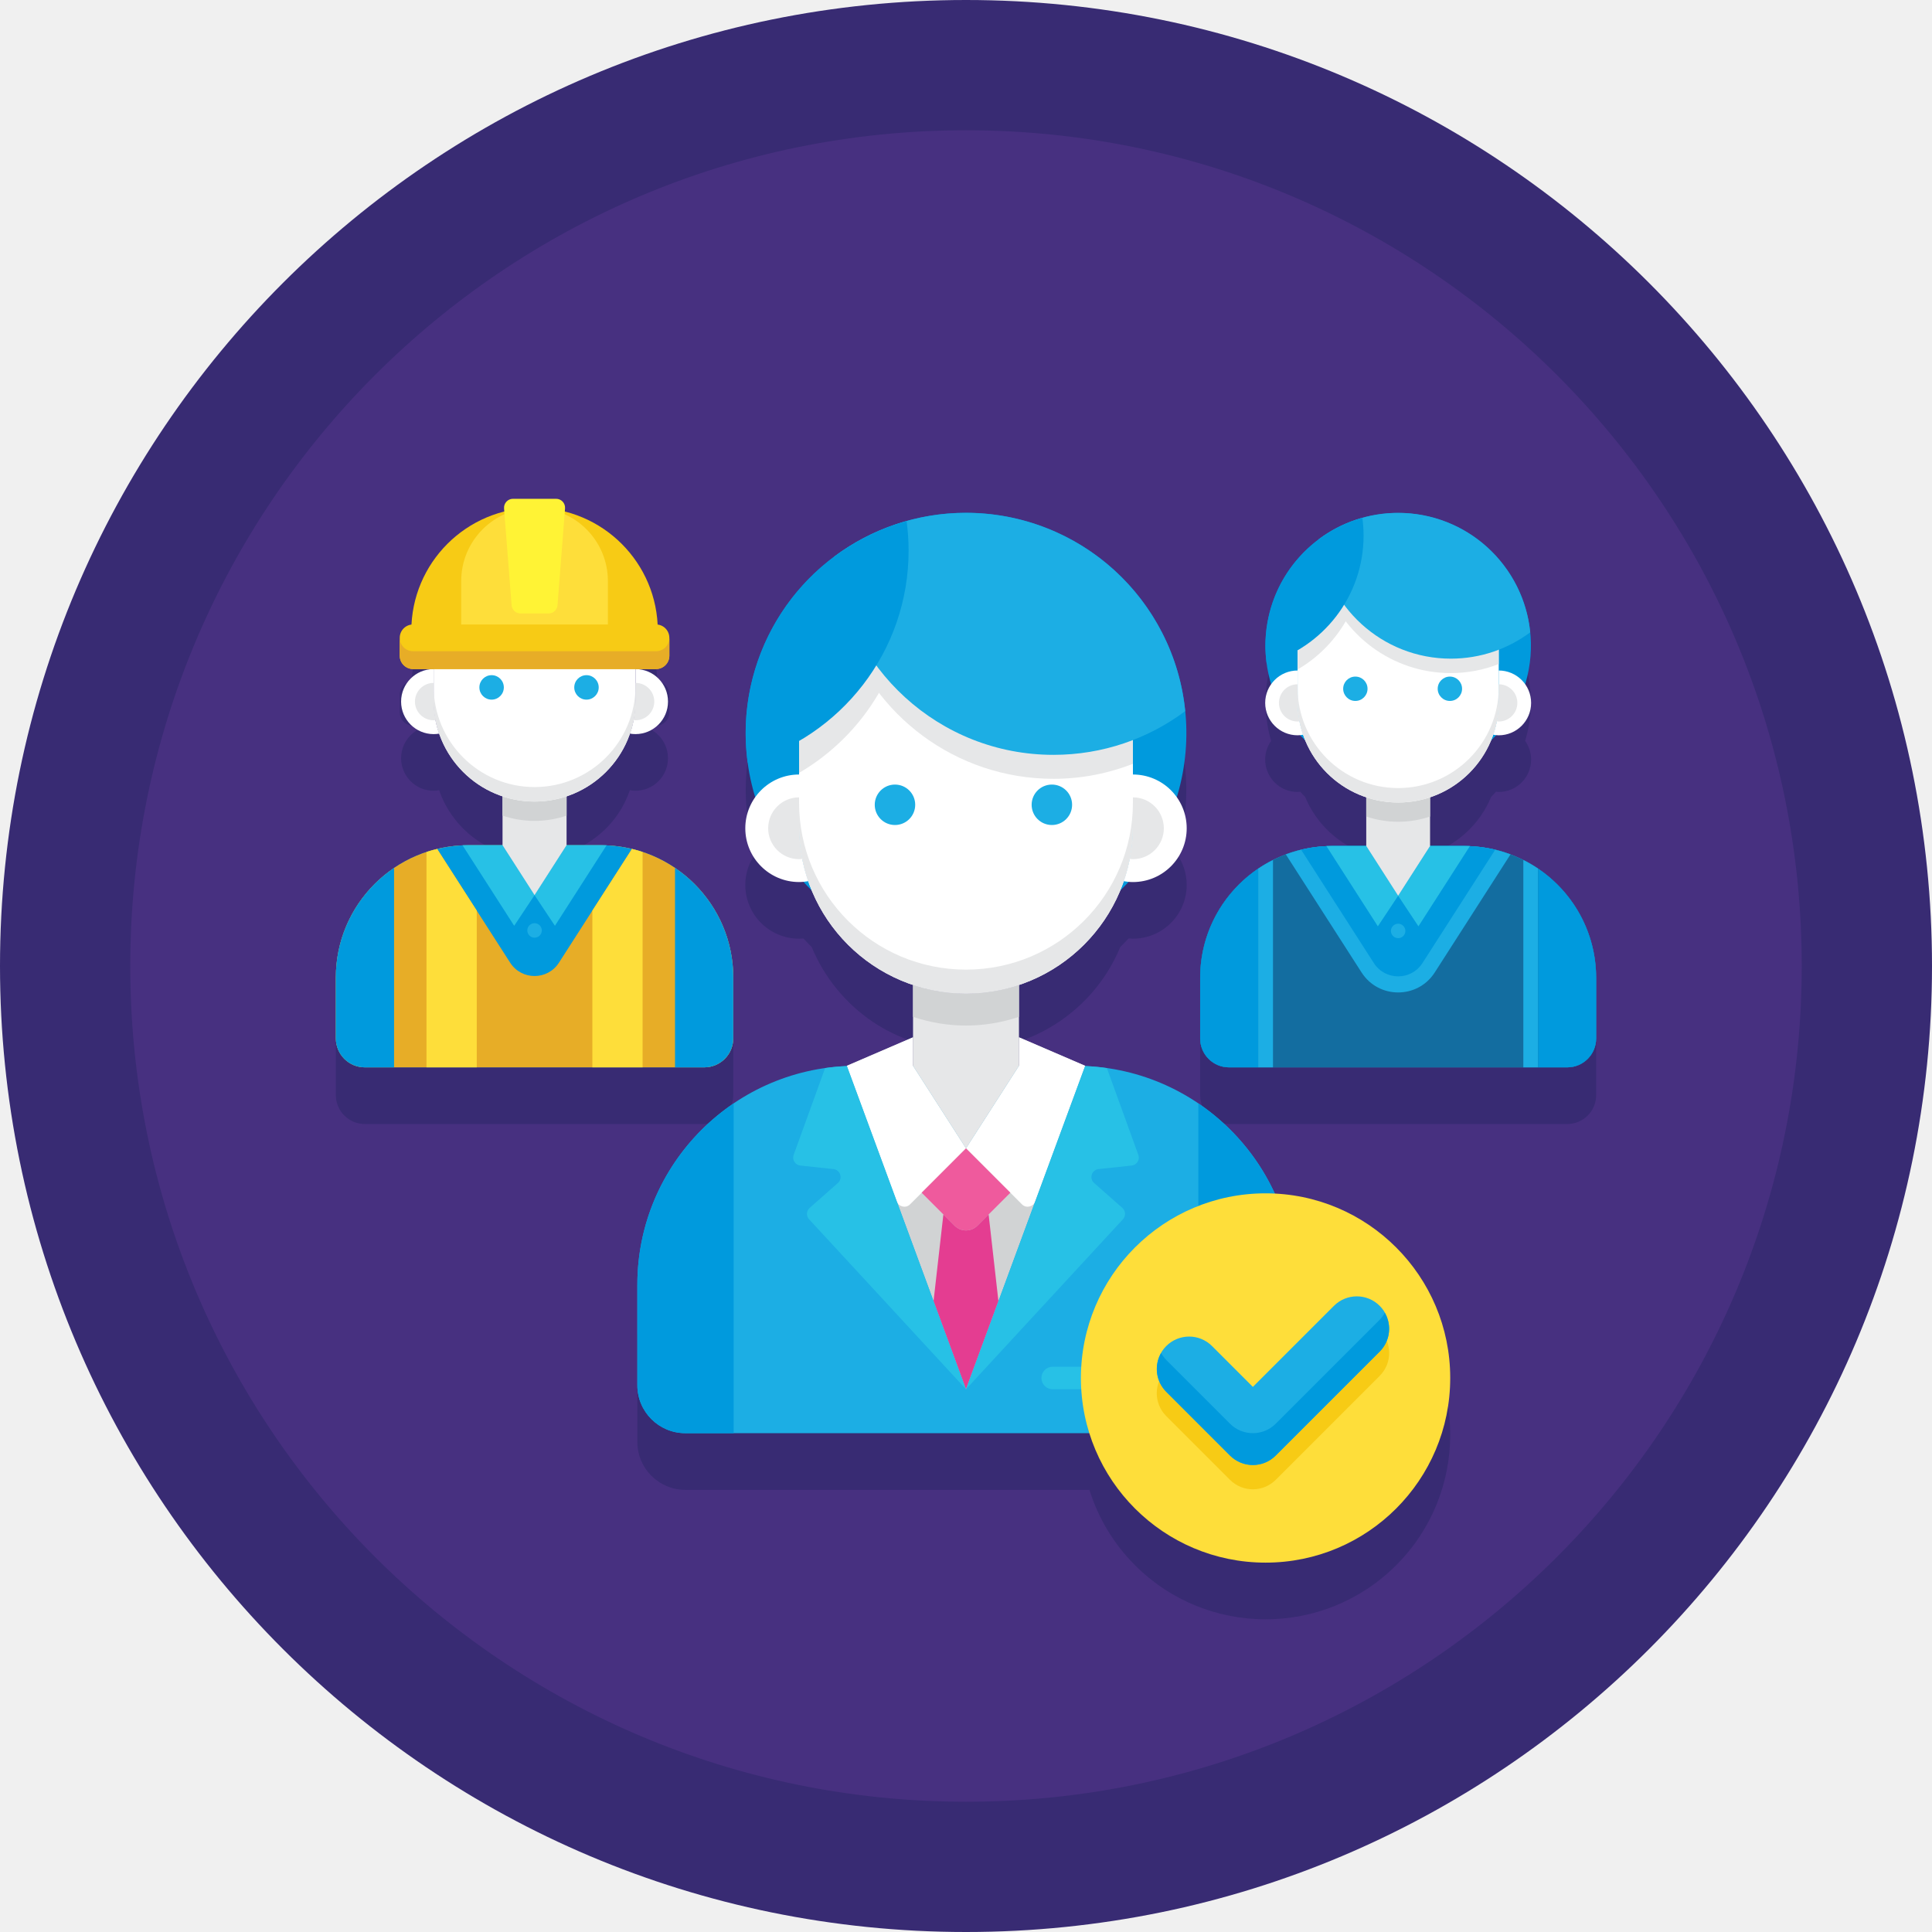
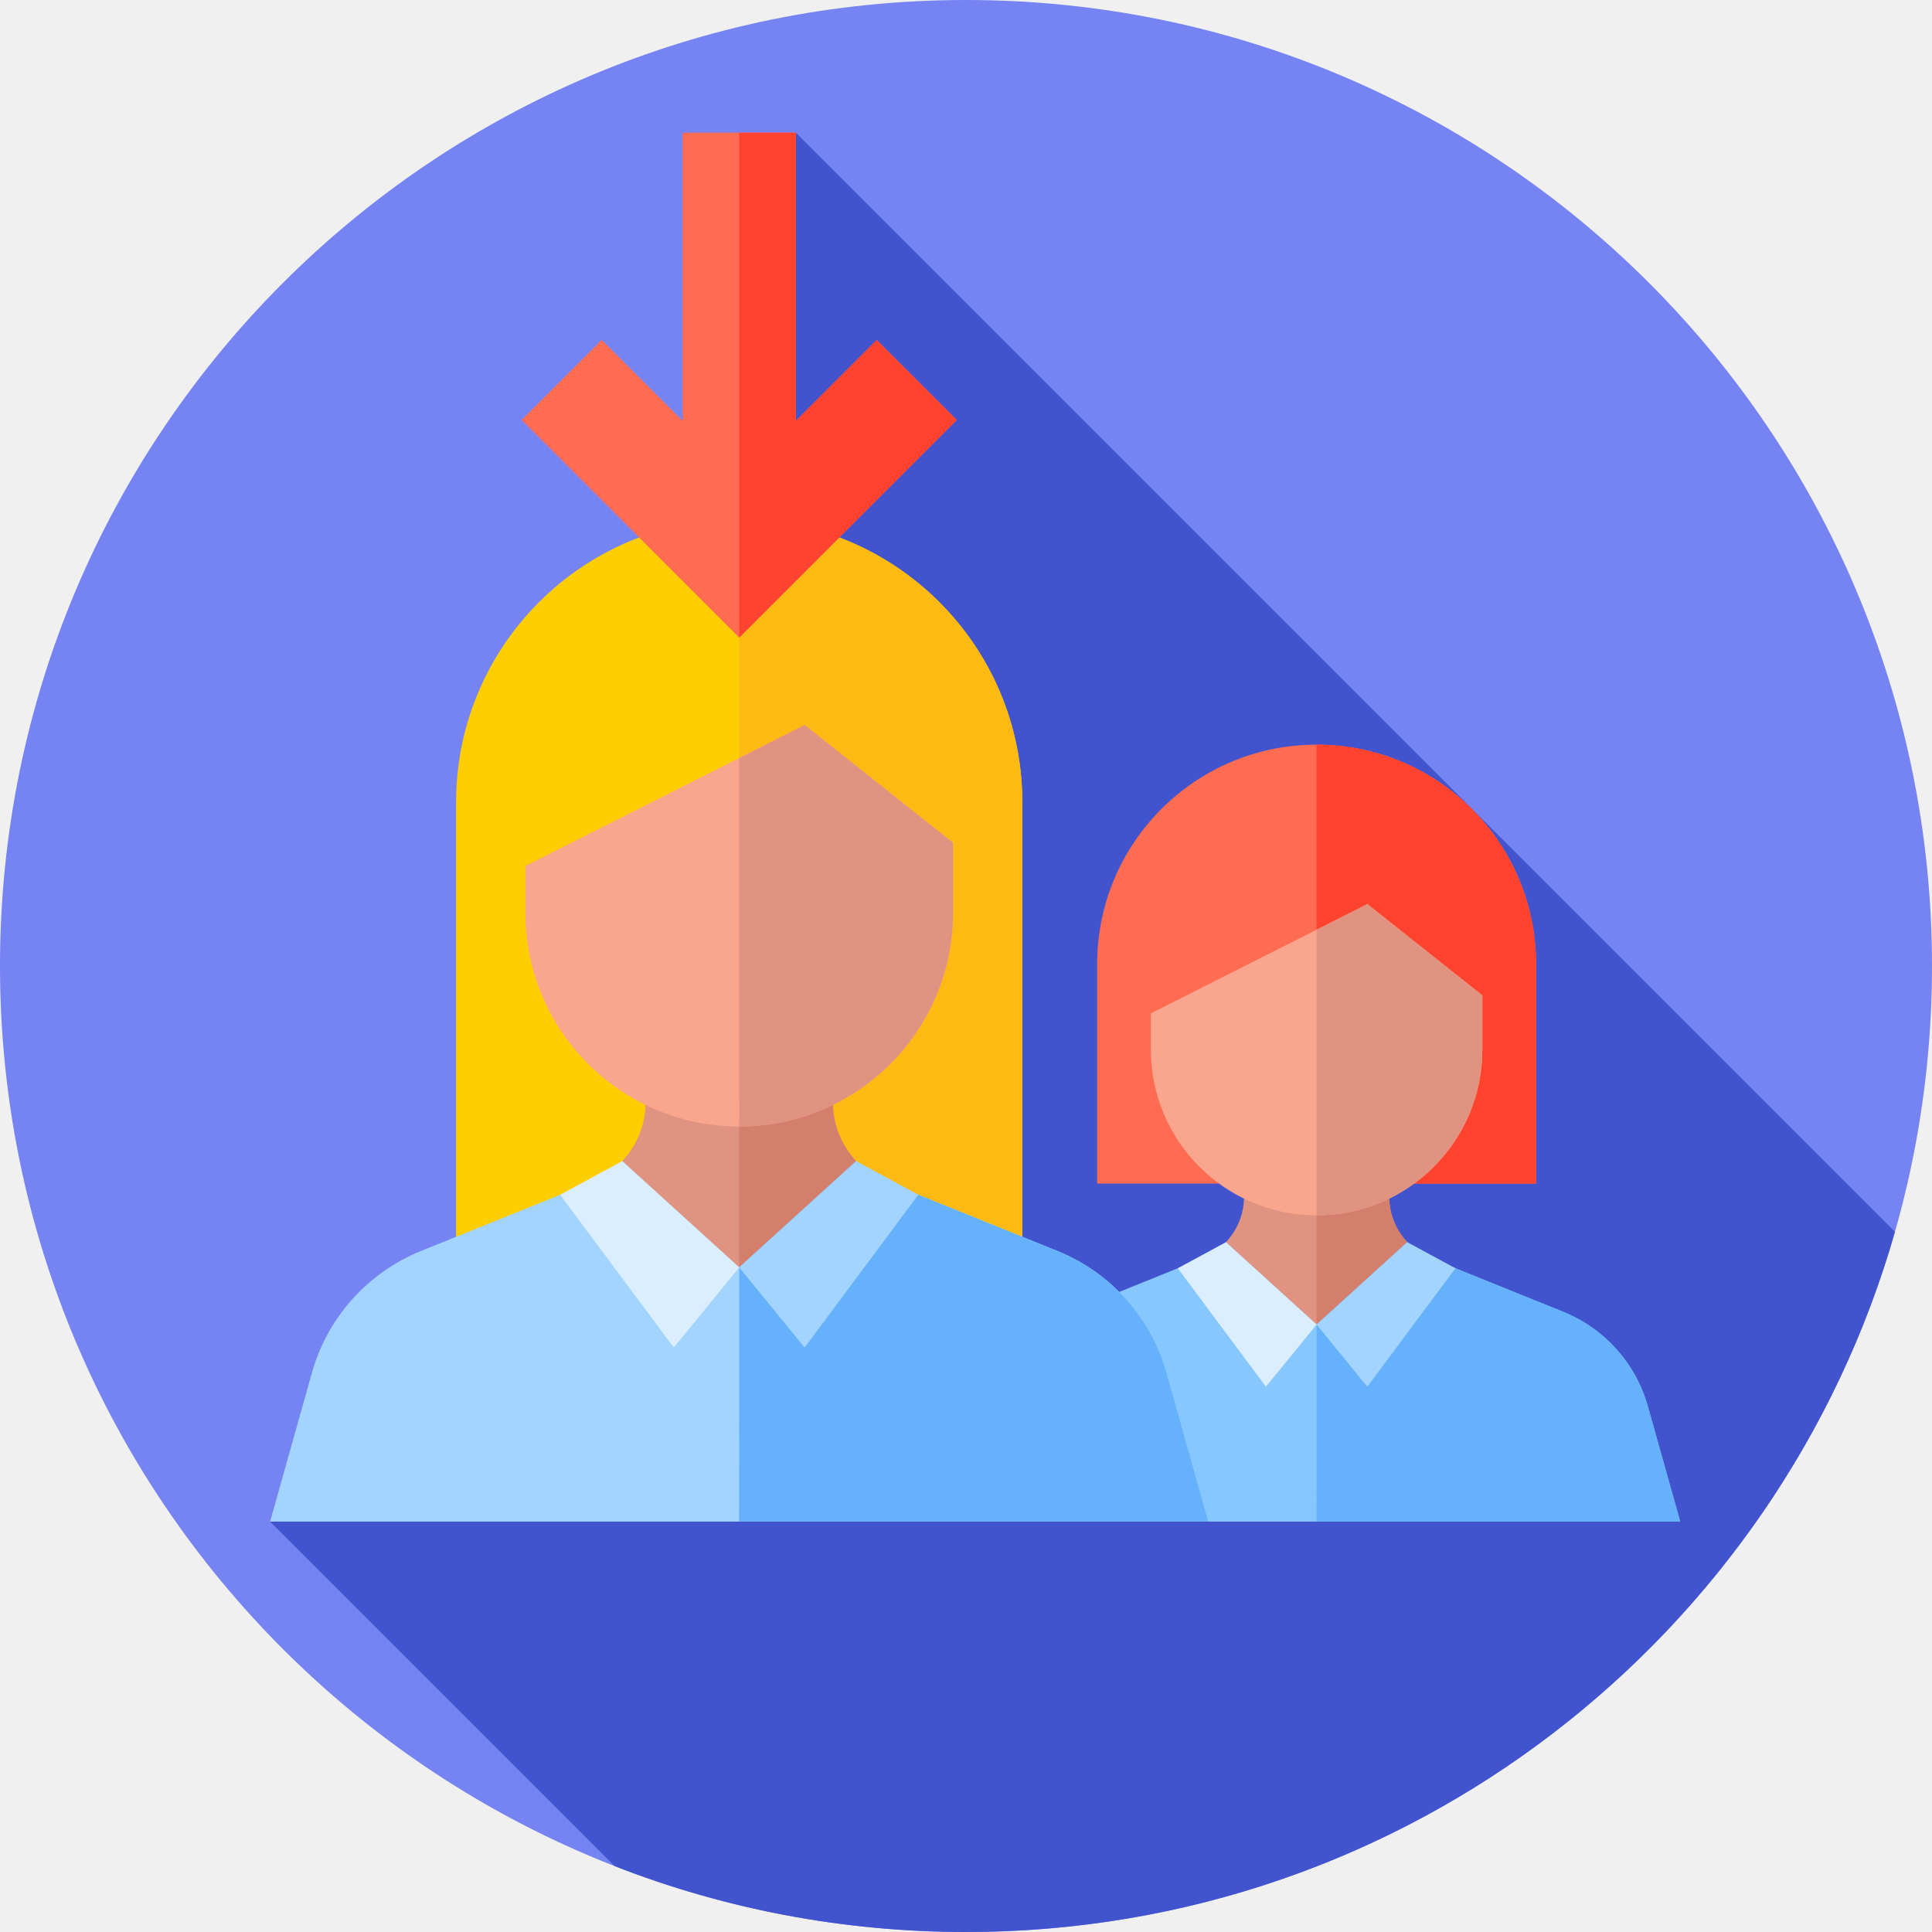
- <svg xmlns="http://www.w3.org/2000/svg" width="120" height="120" viewBox="0 0 120 120" fill="none">
-   <g clip-path="url(#clip0_120_2430)">
-     <path d="M120 60C120 93.138 93.138 120 60 120C26.863 120 0 93.138 0 60C0 26.863 26.863 0 60 0C93.138 0 120 26.863 120 60Z" fill="#382B73" />
-     <path d="M111.909 60C111.909 88.669 88.669 111.909 60 111.909C31.331 111.909 8.091 88.669 8.091 60C8.091 31.331 31.331 8.091 60 8.091C88.669 8.091 111.909 31.331 111.909 60Z" fill="#473080" />
-     <path d="M39.913 69.813H43.744C44.738 69.813 45.545 69.006 45.545 68.012V64.237C45.545 64.236 45.545 64.235 45.545 64.234C45.545 63.982 45.529 63.734 45.507 63.488C45.502 63.434 45.497 63.381 45.492 63.327C45.466 63.089 45.43 62.852 45.384 62.62C45.376 62.578 45.365 62.539 45.357 62.499C45.312 62.287 45.258 62.079 45.196 61.874C45.185 61.836 45.174 61.796 45.162 61.758C45.093 61.535 45.011 61.317 44.923 61.103C44.903 61.054 44.882 61.006 44.861 60.958C44.767 60.742 44.667 60.528 44.554 60.323C44.551 60.317 44.548 60.312 44.545 60.306C44.434 60.104 44.313 59.909 44.187 59.718C44.158 59.674 44.13 59.63 44.1 59.587C43.972 59.4 43.835 59.217 43.692 59.041C43.665 59.008 43.637 58.977 43.609 58.944C43.476 58.786 43.338 58.634 43.194 58.487C43.165 58.458 43.139 58.428 43.109 58.399C42.949 58.24 42.78 58.088 42.606 57.943C42.565 57.908 42.523 57.874 42.481 57.84C42.302 57.696 42.119 57.555 41.927 57.426C41.312 57.009 40.633 56.678 39.913 56.439V56.435C39.898 56.43 39.88 56.426 39.863 56.421C39.742 56.382 39.616 56.349 39.49 56.315C39.41 56.293 39.332 56.266 39.251 56.246C39.201 56.233 39.15 56.224 39.099 56.214C39.027 56.198 38.956 56.182 38.885 56.169C38.668 56.126 38.449 56.092 38.226 56.067C38.174 56.062 38.121 56.059 38.069 56.054C37.937 56.042 37.805 56.033 37.672 56.026L37.678 56.016H35.191V52.976C35.475 52.881 35.748 52.766 36.012 52.632C36.181 52.548 36.345 52.456 36.504 52.355C37.256 51.888 37.905 51.272 38.4 50.539C38.702 50.091 38.943 49.599 39.122 49.078C39.236 49.098 39.351 49.114 39.471 49.114C40.586 49.114 41.49 48.21 41.49 47.094C41.49 45.978 40.587 45.075 39.472 45.075H40.744C41.203 45.075 41.575 44.703 41.575 44.244V43.136C41.575 42.708 41.252 42.36 40.838 42.313C40.663 38.912 38.274 36.103 35.081 35.297L35.096 35.098C35.121 34.775 34.867 34.501 34.543 34.501H31.86C31.538 34.501 31.283 34.775 31.308 35.098L31.324 35.297C28.13 36.103 25.741 38.912 25.566 42.313C25.152 42.36 24.828 42.708 24.828 43.136V44.244C24.828 44.703 25.201 45.075 25.66 45.075H26.933C25.817 45.075 24.913 45.979 24.913 47.095C24.913 48.211 25.817 49.115 26.933 49.115C27.051 49.115 27.167 49.099 27.28 49.079C27.326 49.213 27.371 49.346 27.425 49.475C28.122 51.122 29.504 52.405 31.213 52.977V56.017H28.726L28.733 56.027C28.599 56.033 28.466 56.043 28.336 56.055C28.283 56.06 28.23 56.063 28.178 56.068C27.955 56.094 27.736 56.127 27.519 56.169C27.447 56.183 27.376 56.199 27.304 56.215C27.253 56.225 27.202 56.234 27.152 56.247C27.071 56.267 26.993 56.293 26.913 56.316C26.788 56.35 26.662 56.383 26.539 56.422C26.523 56.427 26.506 56.431 26.49 56.437V56.44C25.769 56.68 25.092 57.01 24.476 57.427C24.285 57.556 24.101 57.697 23.921 57.842C23.88 57.875 23.838 57.909 23.798 57.943C23.624 58.089 23.455 58.24 23.293 58.401C23.266 58.429 23.238 58.458 23.211 58.487C23.066 58.634 22.926 58.788 22.793 58.946C22.766 58.977 22.738 59.009 22.712 59.04C22.568 59.217 22.432 59.4 22.303 59.588C22.273 59.63 22.246 59.674 22.218 59.717C22.09 59.909 21.968 60.105 21.857 60.308C21.854 60.313 21.851 60.317 21.849 60.323C21.738 60.529 21.637 60.743 21.542 60.96C21.522 61.007 21.5 61.054 21.48 61.103C21.392 61.317 21.311 61.536 21.241 61.76C21.229 61.797 21.219 61.834 21.208 61.872C21.146 62.078 21.092 62.288 21.047 62.501C21.038 62.54 21.028 62.58 21.019 62.619C20.973 62.852 20.938 63.09 20.911 63.329C20.905 63.381 20.901 63.434 20.895 63.487C20.873 63.735 20.858 63.985 20.858 64.239V68.013C20.858 69.007 21.664 69.814 22.658 69.814H39.913V69.813Z" fill="#382B73" />
-     <path d="M99.14 66.486V64.258C99.14 64.257 99.14 64.256 99.14 64.254C99.14 64.003 99.124 63.755 99.103 63.51C99.097 63.457 99.093 63.404 99.087 63.351C99.062 63.112 99.026 62.877 98.98 62.645C98.971 62.605 98.962 62.566 98.954 62.526C98.908 62.315 98.855 62.106 98.793 61.902C98.781 61.864 98.772 61.825 98.759 61.787C98.69 61.566 98.609 61.348 98.521 61.135C98.501 61.087 98.48 61.039 98.459 60.99C98.365 60.775 98.266 60.563 98.154 60.357C98.151 60.352 98.148 60.347 98.145 60.341C98.035 60.14 97.914 59.945 97.789 59.755C97.76 59.711 97.731 59.667 97.701 59.624C97.573 59.438 97.437 59.256 97.295 59.081C97.269 59.048 97.24 59.017 97.213 58.985C97.08 58.827 96.942 58.675 96.798 58.528C96.77 58.499 96.743 58.47 96.715 58.443C96.555 58.283 96.387 58.132 96.213 57.986C96.172 57.952 96.131 57.919 96.089 57.885C95.91 57.741 95.728 57.602 95.537 57.472C95.536 57.471 95.535 57.471 95.534 57.47C95.523 57.462 95.511 57.456 95.5 57.448C95.323 57.331 95.142 57.222 94.957 57.119C94.885 57.078 94.812 57.039 94.738 57.001C94.698 56.979 94.659 56.956 94.618 56.935V56.942C94.358 56.811 94.091 56.696 93.816 56.593C93.818 56.591 93.819 56.589 93.821 56.586C93.749 56.559 93.673 56.539 93.602 56.515C93.486 56.476 93.372 56.437 93.254 56.402C93.127 56.364 92.996 56.333 92.867 56.301C92.868 56.299 92.869 56.297 92.87 56.296C92.82 56.284 92.769 56.276 92.718 56.265C92.65 56.249 92.581 56.233 92.512 56.221C92.472 56.213 92.434 56.204 92.394 56.196C92.214 56.165 92.032 56.14 91.848 56.12C91.812 56.115 91.778 56.111 91.743 56.108C91.698 56.103 91.653 56.101 91.606 56.098C91.503 56.089 91.399 56.082 91.295 56.078L91.302 56.067H88.824V53.039C90.543 52.462 91.929 51.163 92.616 49.498C92.722 49.394 92.822 49.282 92.921 49.173C92.978 49.178 93.031 49.19 93.088 49.19C94.2 49.19 95.1 48.289 95.1 47.178C95.1 46.745 94.961 46.347 94.728 46.018C94.959 45.258 95.086 44.454 95.086 43.62C95.086 43.341 95.071 43.066 95.043 42.795C95.043 42.795 95.044 42.795 95.044 42.794C95.044 42.793 95.043 42.791 95.043 42.789C95.035 42.704 95.018 42.621 95.006 42.537C94.983 42.355 94.959 42.173 94.924 41.995C94.901 41.885 94.871 41.779 94.844 41.671C94.808 41.522 94.775 41.372 94.73 41.228C94.696 41.114 94.654 41.006 94.615 40.895C94.567 40.758 94.521 40.622 94.466 40.489C94.421 40.379 94.369 40.272 94.319 40.164C94.26 40.036 94.202 39.91 94.137 39.786C94.081 39.68 94.02 39.577 93.959 39.474C93.89 39.354 93.82 39.235 93.745 39.12C93.679 39.019 93.61 38.922 93.54 38.825C93.459 38.713 93.379 38.603 93.294 38.496C93.219 38.402 93.141 38.312 93.063 38.221C92.974 38.117 92.882 38.016 92.787 37.917C92.705 37.831 92.62 37.747 92.534 37.665C92.435 37.571 92.333 37.477 92.229 37.387C92.139 37.31 92.049 37.234 91.956 37.16C91.847 37.074 91.735 36.992 91.621 36.91C91.526 36.842 91.43 36.775 91.333 36.711C91.214 36.633 91.092 36.562 90.969 36.49C90.869 36.432 90.77 36.373 90.666 36.319C90.539 36.253 90.407 36.192 90.276 36.131C90.171 36.084 90.069 36.034 89.963 35.99C89.824 35.935 89.683 35.886 89.54 35.836C89.435 35.8 89.331 35.761 89.225 35.728C89.073 35.682 88.917 35.646 88.761 35.609C88.66 35.585 88.56 35.557 88.456 35.536C88.28 35.501 88.101 35.478 87.922 35.455C87.834 35.443 87.748 35.425 87.661 35.417C87.391 35.391 87.118 35.376 86.841 35.376C86.58 35.376 86.321 35.392 86.066 35.415C85.987 35.422 85.908 35.435 85.829 35.444C85.653 35.465 85.478 35.492 85.305 35.524C85.216 35.541 85.129 35.56 85.042 35.579C84.899 35.611 84.759 35.646 84.619 35.685C84.619 35.684 84.619 35.682 84.618 35.681C84.587 35.69 84.558 35.702 84.527 35.711C84.454 35.732 84.381 35.753 84.309 35.776C84.22 35.805 84.132 35.835 84.045 35.868C83.984 35.889 83.925 35.913 83.865 35.937C83.824 35.952 83.784 35.966 83.744 35.983C83.701 36 83.656 36.014 83.613 36.033C83.552 36.059 83.493 36.09 83.433 36.116C83.373 36.144 83.314 36.173 83.255 36.202C83.154 36.251 83.052 36.298 82.954 36.351C82.91 36.374 82.867 36.4 82.824 36.423C82.772 36.453 82.721 36.484 82.67 36.515C82.553 36.583 82.438 36.653 82.324 36.728C82.251 36.776 82.18 36.825 82.11 36.876C82.044 36.921 81.976 36.963 81.912 37.01C81.913 37.013 81.913 37.016 81.914 37.02C81.828 37.084 81.74 37.147 81.656 37.214C81.573 37.282 81.494 37.355 81.413 37.425C81.31 37.516 81.208 37.607 81.109 37.702C81.029 37.779 80.954 37.858 80.878 37.938C80.784 38.037 80.692 38.137 80.602 38.241C80.532 38.322 80.463 38.404 80.396 38.487C80.305 38.602 80.218 38.72 80.133 38.839C80.077 38.917 80.019 38.995 79.965 39.076C79.855 39.242 79.753 39.413 79.655 39.587C79.633 39.625 79.608 39.662 79.587 39.701C79.472 39.914 79.368 40.133 79.271 40.356C79.239 40.433 79.211 40.51 79.18 40.588C79.119 40.743 79.06 40.899 79.008 41.059C78.979 41.148 78.952 41.239 78.926 41.33C78.882 41.485 78.841 41.641 78.805 41.799C78.784 41.891 78.764 41.983 78.746 42.077C78.714 42.246 78.689 42.419 78.668 42.593C78.657 42.675 78.644 42.757 78.636 42.839C78.612 43.096 78.597 43.355 78.597 43.62C78.597 43.862 78.612 44.101 78.633 44.339C78.64 44.423 78.649 44.508 78.659 44.591C78.665 44.635 78.667 44.68 78.673 44.726C78.675 44.726 78.677 44.725 78.68 44.724C78.738 45.167 78.827 45.601 78.954 46.019C78.722 46.347 78.582 46.745 78.582 47.179C78.582 48.29 79.483 49.191 80.594 49.191C80.651 49.191 80.705 49.178 80.761 49.174C80.861 49.283 80.96 49.394 81.065 49.498C81.752 51.163 83.139 52.464 84.858 53.039V56.068H82.381L82.388 56.079C82.283 56.083 82.179 56.09 82.076 56.098C82.031 56.102 81.985 56.104 81.94 56.108C81.905 56.112 81.87 56.117 81.835 56.12C81.65 56.14 81.468 56.165 81.287 56.197C81.249 56.205 81.211 56.214 81.171 56.221C81.103 56.234 81.034 56.25 80.965 56.265C80.915 56.276 80.864 56.284 80.814 56.296L80.817 56.302C80.688 56.333 80.557 56.365 80.43 56.402C80.312 56.437 80.197 56.476 80.081 56.516C80.009 56.541 79.935 56.56 79.863 56.587L79.868 56.593C79.593 56.697 79.325 56.812 79.066 56.943V56.936C79.026 56.957 78.987 56.98 78.945 57.001C78.872 57.04 78.798 57.079 78.726 57.12C78.542 57.223 78.362 57.331 78.187 57.447C78.174 57.456 78.161 57.463 78.15 57.471C78.148 57.472 78.147 57.472 78.147 57.472C77.956 57.602 77.774 57.742 77.594 57.886C77.553 57.919 77.511 57.952 77.471 57.987C77.298 58.133 77.13 58.284 76.97 58.444C76.941 58.471 76.915 58.501 76.887 58.529C76.743 58.676 76.604 58.828 76.471 58.986C76.444 59.018 76.416 59.049 76.39 59.081C76.246 59.257 76.111 59.439 75.981 59.626C75.953 59.669 75.924 59.712 75.896 59.755C75.769 59.946 75.648 60.142 75.538 60.344C75.536 60.349 75.533 60.352 75.53 60.357C75.418 60.564 75.318 60.776 75.224 60.993C75.203 61.041 75.183 61.088 75.163 61.135C75.075 61.349 74.994 61.567 74.923 61.789C74.912 61.827 74.902 61.865 74.891 61.902C74.829 62.107 74.775 62.316 74.73 62.529C74.721 62.568 74.711 62.607 74.704 62.646C74.657 62.879 74.621 63.115 74.596 63.354C74.59 63.406 74.586 63.458 74.581 63.511C74.558 63.758 74.544 64.007 74.544 64.26V68.021C74.544 69.011 75.346 69.815 76.337 69.815H97.346C98.337 69.815 99.14 69.011 99.14 68.021V66.486Z" fill="#382B73" />
-     <path d="M79.184 77.666C79.161 77.614 79.138 77.564 79.114 77.513C79.007 77.286 78.895 77.061 78.776 76.841C78.776 76.841 78.776 76.841 78.776 76.84C78.655 76.618 78.526 76.401 78.394 76.186C78.357 76.125 78.317 76.066 78.279 76.006C78.181 75.853 78.081 75.701 77.977 75.553C77.929 75.485 77.882 75.417 77.833 75.351C77.727 75.205 77.618 75.062 77.508 74.921C77.462 74.864 77.419 74.806 77.373 74.75C77.057 74.36 76.719 73.988 76.362 73.636C76.315 73.589 76.266 73.543 76.218 73.498C76.084 73.37 75.948 73.244 75.809 73.121C75.749 73.069 75.689 73.016 75.629 72.965C75.49 72.848 75.348 72.732 75.205 72.62C75.149 72.576 75.094 72.532 75.037 72.488C73.071 70.993 70.688 70.022 68.091 69.78C68.069 69.778 68.046 69.777 68.025 69.775C67.817 69.756 67.608 69.741 67.397 69.733L67.402 69.719L63.29 67.946V69.719V64.691C66.141 63.736 68.441 61.581 69.582 58.821C69.758 58.648 69.931 58.471 70.097 58.289C70.187 58.296 70.277 58.303 70.368 58.303C72.213 58.303 73.708 56.807 73.708 54.963C73.708 54.245 73.48 53.581 73.093 53.037C73.476 51.776 73.684 50.442 73.684 49.057C73.684 48.45 73.64 47.855 73.563 47.27C73.552 47.188 73.544 47.106 73.532 47.025C73.513 46.897 73.489 46.769 73.466 46.642C73.45 46.552 73.436 46.461 73.418 46.371C73.393 46.248 73.365 46.127 73.337 46.005C73.316 45.913 73.296 45.821 73.273 45.73C73.244 45.61 73.211 45.492 73.177 45.375C73.152 45.282 73.126 45.19 73.099 45.099C73.064 44.983 73.026 44.869 72.989 44.755C72.959 44.663 72.928 44.572 72.896 44.48C72.856 44.369 72.814 44.257 72.772 44.148C72.737 44.056 72.701 43.965 72.664 43.875C72.62 43.767 72.574 43.66 72.527 43.554C72.487 43.462 72.447 43.373 72.405 43.284C72.356 43.179 72.306 43.075 72.255 42.972C72.211 42.883 72.165 42.795 72.119 42.708C72.065 42.606 72.011 42.505 71.955 42.404C71.907 42.318 71.857 42.233 71.808 42.147C71.75 42.049 71.692 41.951 71.632 41.854C71.579 41.768 71.525 41.685 71.471 41.601C71.409 41.507 71.348 41.413 71.284 41.321C71.227 41.237 71.167 41.155 71.108 41.073C71.044 40.982 70.979 40.892 70.912 40.804C70.85 40.722 70.787 40.644 70.724 40.564C70.655 40.478 70.587 40.39 70.517 40.305C70.449 40.225 70.379 40.147 70.311 40.068C70.241 39.987 70.172 39.906 70.1 39.827C70.023 39.744 69.943 39.662 69.864 39.58C69.796 39.508 69.73 39.437 69.661 39.368C69.513 39.221 69.363 39.077 69.21 38.938C69.147 38.881 69.083 38.827 69.019 38.771C68.923 38.687 68.828 38.601 68.728 38.52C68.655 38.459 68.58 38.402 68.506 38.342C68.413 38.269 68.322 38.195 68.228 38.123C68.149 38.064 68.07 38.009 67.99 37.953C67.896 37.885 67.804 37.817 67.708 37.751C67.626 37.696 67.543 37.642 67.46 37.589C67.364 37.526 67.268 37.463 67.17 37.402C67.086 37.35 67 37.301 66.915 37.251C66.816 37.193 66.716 37.134 66.615 37.078C66.529 37.031 66.441 36.985 66.353 36.939C66.251 36.885 66.148 36.832 66.044 36.78C65.956 36.735 65.865 36.693 65.776 36.652C65.67 36.603 65.564 36.554 65.457 36.508C65.366 36.468 65.275 36.429 65.184 36.393C65.074 36.348 64.964 36.305 64.853 36.262C64.762 36.228 64.67 36.194 64.578 36.161C64.465 36.121 64.351 36.083 64.237 36.045C64.145 36.016 64.052 35.986 63.958 35.957C63.842 35.922 63.724 35.889 63.606 35.857C63.513 35.831 63.42 35.806 63.325 35.782C63.205 35.752 63.082 35.725 62.959 35.698C62.867 35.677 62.776 35.656 62.681 35.638C62.555 35.613 62.426 35.591 62.298 35.569C62.208 35.554 62.117 35.537 62.027 35.524C61.889 35.504 61.752 35.488 61.615 35.472C61.53 35.462 61.446 35.451 61.361 35.442C61.205 35.426 61.046 35.415 60.888 35.406C60.821 35.401 60.754 35.395 60.687 35.391C60.46 35.38 60.232 35.373 60.001 35.373C59.999 35.373 59.997 35.373 59.995 35.373C59.655 35.373 59.318 35.391 58.983 35.415C58.914 35.42 58.844 35.424 58.774 35.431C58.449 35.461 58.127 35.499 57.81 35.55C57.752 35.56 57.694 35.571 57.636 35.581C57.337 35.633 57.042 35.694 56.751 35.766C56.712 35.775 56.673 35.782 56.635 35.792C56.526 35.82 56.419 35.851 56.311 35.882C56.31 35.882 56.309 35.882 56.309 35.882C56.108 35.938 55.909 35.998 55.712 36.063C55.647 36.085 55.584 36.106 55.52 36.129C55.217 36.233 54.919 36.346 54.628 36.471C54.595 36.484 54.565 36.5 54.533 36.513C54.258 36.632 53.99 36.762 53.726 36.899C53.676 36.924 53.627 36.948 53.579 36.974C53.469 37.033 53.361 37.094 53.252 37.156C53.25 37.157 53.248 37.158 53.244 37.16C53.084 37.252 52.925 37.346 52.768 37.443C52.715 37.475 52.664 37.51 52.611 37.544C52.206 37.804 51.816 38.084 51.442 38.384C51.441 38.386 51.439 38.387 51.437 38.388C51.16 38.611 50.892 38.845 50.634 39.087C50.62 39.101 50.606 39.114 50.593 39.126C50.084 39.608 49.613 40.128 49.183 40.682C49.168 40.703 49.151 40.723 49.135 40.744C48.93 41.012 48.735 41.288 48.549 41.571C48.528 41.605 48.506 41.638 48.484 41.672C48.118 42.242 47.794 42.841 47.513 43.465C47.493 43.509 47.474 43.553 47.454 43.596C47.324 43.896 47.203 44.202 47.094 44.513C47.075 44.566 47.057 44.62 47.039 44.673C46.931 44.993 46.83 45.317 46.745 45.648C46.745 45.649 46.744 45.65 46.744 45.651C46.661 45.977 46.593 46.311 46.533 46.646C46.523 46.706 46.511 46.766 46.501 46.827C46.448 47.153 46.406 47.483 46.375 47.815C46.37 47.88 46.366 47.945 46.362 48.009C46.335 48.356 46.318 48.705 46.318 49.058C46.318 49.354 46.329 49.647 46.348 49.938C46.351 49.977 46.354 50.015 46.358 50.053C46.431 51.084 46.618 52.083 46.907 53.038C46.521 53.582 46.292 54.246 46.292 54.965C46.292 56.809 47.788 58.304 49.632 58.304C49.723 58.304 49.813 58.298 49.903 58.291C50.07 58.473 50.241 58.65 50.417 58.822C51.2 60.717 52.525 62.329 54.203 63.464C54.971 63.982 55.815 64.392 56.71 64.693V68.309V67.948L52.598 69.721L52.603 69.735C52.392 69.744 52.183 69.759 51.974 69.777C51.952 69.779 51.931 69.78 51.91 69.781C49.313 70.024 46.928 70.995 44.962 72.49C44.905 72.534 44.851 72.578 44.794 72.622C44.651 72.734 44.51 72.85 44.371 72.967C44.31 73.019 44.251 73.07 44.191 73.123C44.052 73.246 43.917 73.372 43.783 73.499C43.734 73.546 43.685 73.592 43.637 73.639C43.28 73.99 42.942 74.362 42.626 74.752C42.58 74.808 42.536 74.866 42.492 74.924C42.381 75.065 42.272 75.207 42.166 75.352C42.118 75.42 42.07 75.487 42.023 75.555C41.919 75.704 41.819 75.854 41.721 76.007C41.683 76.067 41.643 76.127 41.605 76.189C41.473 76.403 41.345 76.62 41.225 76.843C41.224 76.844 41.224 76.845 41.223 76.846C41.105 77.065 40.993 77.289 40.886 77.514C40.854 77.583 40.823 77.653 40.792 77.723C40.718 77.885 40.648 78.049 40.58 78.216C40.547 78.296 40.516 78.376 40.485 78.458C40.421 78.625 40.36 78.794 40.303 78.965C40.279 79.038 40.252 79.111 40.228 79.185C40.151 79.428 40.078 79.674 40.014 79.922C40.014 79.925 40.014 79.929 40.013 79.932C39.95 80.176 39.896 80.425 39.847 80.675C39.831 80.753 39.817 80.834 39.803 80.913C39.772 81.091 39.743 81.271 39.718 81.451C39.705 81.541 39.694 81.632 39.684 81.723C39.662 81.905 39.645 82.087 39.631 82.271C39.625 82.354 39.617 82.436 39.612 82.519C39.597 82.783 39.587 83.049 39.587 83.317V89.559C39.587 91.204 40.92 92.537 42.565 92.537H67.666C68.201 94.25 69.141 95.863 70.497 97.219C74.975 101.699 82.238 101.699 86.718 97.219C91.196 92.741 91.196 85.478 86.718 80.999C84.624 78.904 81.924 77.802 79.184 77.666Z" fill="#382B73" />
-     <path d="M77.435 89.017H42.564C40.92 89.017 39.587 87.683 39.587 86.04V79.797C39.587 72.288 45.675 66.201 53.183 66.201H66.816C74.326 66.201 80.413 72.288 80.413 79.797V86.04C80.413 87.683 79.08 89.017 77.435 89.017Z" fill="#1CAEE4" />
-     <path d="M74.431 68.532V89.017H77.435C79.079 89.017 80.413 87.683 80.413 86.04V79.797C80.413 75.11 78.041 70.976 74.431 68.532Z" fill="#009ADD" />
-     <path d="M67.403 66.2L63.29 64.429V66.2L60 71.328L56.71 66.2V64.429L52.598 66.2L60 86.288L67.403 66.2Z" fill="#D1D3D4" />
-     <path d="M52.598 66.2L55.706 74.627C55.831 74.967 56.267 75.062 56.523 74.806L60 71.328L56.71 66.201V64.429L52.598 66.2Z" fill="white" />
-     <path d="M67.403 66.2L64.294 74.627C64.169 74.967 63.734 75.062 63.478 74.806L60 71.328L63.29 66.201V64.429L67.403 66.2Z" fill="white" />
-     <path d="M62.754 74.082L60.702 76.135C60.314 76.521 59.686 76.521 59.298 76.135L57.246 74.082L60 71.327L62.754 74.082Z" fill="#EF5A9D" />
-     <path d="M60.702 76.135C60.314 76.521 59.686 76.521 59.298 76.135L58.595 75.431L57.984 80.819L59.999 86.289L62.014 80.819L61.405 75.431L60.702 76.135Z" fill="#E43D91" />
-     <path d="M50.291 75.023L52.041 73.48C52.365 73.194 52.196 72.66 51.767 72.614L49.71 72.394C49.391 72.36 49.187 72.035 49.296 71.732L51.249 66.341C51.697 66.277 52.148 66.233 52.605 66.217L60 86.289L50.254 75.732C50.065 75.528 50.081 75.208 50.291 75.023Z" fill="#27C1E6" />
-     <path d="M69.71 75.023L67.959 73.48C67.635 73.194 67.805 72.66 68.234 72.614L70.29 72.394C70.61 72.36 70.814 72.035 70.704 71.732L68.751 66.341C68.304 66.277 67.852 66.233 67.396 66.217L60 86.289L69.746 75.732C69.936 75.528 69.919 75.208 69.71 75.023Z" fill="#27C1E6" />
-     <path d="M72.083 84.891H65.383C64.997 84.891 64.685 85.204 64.685 85.589C64.685 85.975 64.997 86.288 65.383 86.288H72.083C72.469 86.288 72.781 85.975 72.781 85.589C72.781 85.204 72.469 84.891 72.083 84.891Z" fill="#27C1E6" />
-     <path d="M45.569 89.017V68.532C41.959 70.976 39.587 75.11 39.587 79.797V86.04C39.587 87.683 40.92 89.017 42.564 89.017H45.569Z" fill="#009ADD" />
-     <path d="M64.525 32.622C57.392 30.123 49.585 33.88 47.087 41.013C44.588 48.145 48.345 55.952 55.478 58.45C62.61 60.949 70.418 57.192 72.915 50.06C75.414 42.928 71.657 35.12 64.525 32.622Z" fill="#009ADD" />
-     <path d="M60 61.714C54.273 61.714 49.632 57.072 49.632 51.346V45.962C49.632 40.235 54.274 35.593 60 35.593C65.726 35.593 70.368 40.235 70.368 45.962V51.346C70.368 57.072 65.726 61.714 60 61.714Z" fill="white" />
-     <path d="M60 61.714C58.85 61.714 57.744 61.526 56.71 61.181V66.2L60 71.328L63.29 66.2V61.181C62.257 61.527 61.151 61.714 60 61.714Z" fill="#E6E7E8" />
-     <path d="M60 61.714C58.85 61.714 57.744 61.526 56.71 61.181V63.158C57.745 63.503 58.849 63.699 60 63.699C61.151 63.699 62.256 63.503 63.29 63.158V61.181C62.257 61.527 61.151 61.714 60 61.714Z" fill="#D1D3D4" />
-     <path d="M49.632 51.346V48.106C47.787 48.106 46.292 49.601 46.292 51.446C46.292 53.29 47.788 54.785 49.632 54.785C49.828 54.785 50.022 54.764 50.208 54.732C49.841 53.67 49.632 52.533 49.632 51.346Z" fill="white" />
-     <path d="M70.368 48.106V51.346C70.368 52.533 70.159 53.67 69.791 54.733C69.98 54.765 70.171 54.786 70.368 54.786C72.213 54.786 73.708 53.29 73.708 51.446C73.708 49.601 72.213 48.106 70.368 48.106Z" fill="white" />
-     <path d="M60 60.225C54.273 60.225 49.632 55.583 49.632 49.857V51.346C49.632 57.072 54.274 61.714 60 61.714C65.726 61.714 70.368 57.072 70.368 51.346V49.857C70.368 55.584 65.726 60.225 60 60.225Z" fill="#E6E7E8" />
-     <path d="M49.632 45.962V48.005C53.684 45.642 56.415 41.262 56.434 36.237C52.466 37.692 49.632 41.491 49.632 45.962Z" fill="#E6E7E8" />
-     <path d="M65.434 48.374C67.176 48.374 68.836 48.038 70.368 47.444V45.962C70.368 40.235 65.726 35.594 60 35.594C57.003 35.594 54.31 36.874 52.417 38.907C54.196 44.4 59.349 48.374 65.434 48.374Z" fill="#E6E7E8" />
-     <path d="M51.819 34.57C52.506 41.484 58.339 46.885 65.433 46.885C68.502 46.885 71.333 45.875 73.615 44.17C72.928 37.256 67.095 31.856 60 31.856C56.932 31.856 54.1 32.864 51.819 34.57Z" fill="#1CAEE4" />
-     <path d="M46.316 45.538C46.316 46.16 46.363 46.773 46.443 47.374C52.206 45.762 56.435 40.476 56.435 34.198C56.435 33.575 56.39 32.964 56.31 32.363C50.547 33.974 46.316 39.261 46.316 45.538Z" fill="#009ADD" />
-     <path d="M56.845 49.987C56.845 50.681 56.282 51.243 55.588 51.243C54.895 51.243 54.332 50.681 54.332 49.987C54.332 49.293 54.895 48.731 55.588 48.731C56.282 48.731 56.845 49.293 56.845 49.987Z" fill="#1CAEE4" />
-     <path d="M66.59 49.987C66.59 50.681 66.028 51.243 65.334 51.243C64.64 51.243 64.077 50.681 64.077 49.987C64.077 49.293 64.64 48.731 65.334 48.731C66.028 48.731 66.59 49.293 66.59 49.987Z" fill="#1CAEE4" />
-     <path d="M49.632 51.346V49.526C48.572 49.526 47.712 50.386 47.712 51.446C47.712 52.505 48.572 53.364 49.632 53.364C49.699 53.364 49.762 53.352 49.828 53.345C49.702 52.697 49.632 52.03 49.632 51.346Z" fill="#E6E7E8" />
-     <path d="M70.369 51.346V49.526C71.429 49.526 72.288 50.386 72.288 51.446C72.288 52.505 71.429 53.364 70.369 53.364C70.302 53.364 70.238 53.352 70.172 53.345C70.299 52.697 70.369 52.03 70.369 51.346Z" fill="#E6E7E8" />
-     <path d="M43.744 66.295H22.66C21.666 66.295 20.86 65.489 20.86 64.494V60.72C20.86 56.18 24.541 52.5 29.081 52.5H37.324C41.864 52.5 45.545 56.18 45.545 60.72V64.494C45.545 65.489 44.738 66.295 43.744 66.295Z" fill="#1CAEE4" />
-     <path d="M43.744 66.295H22.66C21.666 66.295 20.86 65.489 20.86 64.494V60.72C20.86 56.18 24.541 52.5 29.081 52.5H37.324C41.864 52.5 45.545 56.18 45.545 60.72V64.494C45.545 65.489 44.738 66.295 43.744 66.295Z" fill="#E7AD27" />
-     <path d="M34.717 59.795C36.208 57.47 38.386 54.076 39.251 52.728C38.633 52.58 37.988 52.499 37.323 52.499H29.08C28.416 52.499 27.772 52.58 27.152 52.728L31.687 59.794C32.395 60.898 34.008 60.899 34.717 59.795Z" fill="#009ADD" />
-     <path d="M28.726 52.499L31.937 57.503L33.202 55.599L31.213 52.499H28.726Z" fill="#27C1E6" />
-     <path d="M37.678 52.499L34.467 57.503L33.202 55.599L35.192 52.499H37.678Z" fill="#27C1E6" />
-     <path d="M33.653 57.792C33.653 58.041 33.45 58.242 33.202 58.242C32.953 58.242 32.752 58.041 32.752 57.792C32.752 57.544 32.953 57.341 33.202 57.341C33.45 57.341 33.653 57.544 33.653 57.792Z" fill="#1CAEE4" />
-     <path d="M37.323 52.499C37.472 52.499 37.621 52.505 37.768 52.513C37.621 52.505 37.472 52.499 37.323 52.499Z" fill="#E7AD27" />
-     <path d="M38.823 52.639C38.958 52.664 39.092 52.691 39.224 52.724C39.092 52.691 38.958 52.664 38.823 52.639Z" fill="#E7AD27" />
-     <path d="M39.251 52.73C38.746 53.516 37.794 55 36.792 56.56V66.295H39.913V52.918C39.697 52.845 39.476 52.782 39.251 52.73Z" fill="#FEDE3A" />
-     <path d="M38.305 52.559C38.455 52.576 38.604 52.6 38.751 52.626C38.604 52.599 38.455 52.576 38.305 52.559Z" fill="#E7AD27" />
-     <path d="M37.871 52.52C38.016 52.528 38.16 52.541 38.303 52.559C38.16 52.541 38.016 52.528 37.871 52.52Z" fill="#E7AD27" />
-     <path d="M29.08 52.499C28.931 52.499 28.784 52.505 28.636 52.513C28.784 52.505 28.931 52.499 29.08 52.499Z" fill="#E7AD27" />
-     <path d="M28.101 52.558C28.244 52.541 28.388 52.528 28.532 52.519C28.388 52.528 28.244 52.541 28.101 52.558Z" fill="#E7AD27" />
-     <path d="M27.18 52.724C27.312 52.692 27.446 52.664 27.581 52.639C27.446 52.664 27.312 52.691 27.18 52.724Z" fill="#E7AD27" />
-     <path d="M27.652 52.626C27.8 52.599 27.948 52.576 28.099 52.558C27.948 52.576 27.8 52.599 27.652 52.626Z" fill="#E7AD27" />
-     <path d="M27.153 52.73C26.929 52.783 26.708 52.845 26.491 52.918V66.295H29.612V56.561L27.153 52.73Z" fill="#FEDE3A" />
-     <path d="M24.476 66.295V53.908C22.294 55.386 20.859 57.885 20.859 60.72V64.494C20.859 65.489 21.665 66.295 22.66 66.295H24.476Z" fill="#009ADD" />
-     <path d="M41.927 53.908V66.295H43.744C44.738 66.295 45.544 65.489 45.544 64.494V60.72C45.545 57.885 44.11 55.386 41.927 53.908Z" fill="#009ADD" />
-     <path d="M35.191 48.789H31.213V52.499L33.202 55.599L35.191 52.499V48.789Z" fill="#E6E7E8" />
-     <path d="M31.213 50.66C31.838 50.869 32.505 50.987 33.202 50.987C33.898 50.987 34.565 50.869 35.191 50.66V48.789H31.213V50.66Z" fill="#D1D3D4" />
-     <path d="M33.202 49.786C29.739 49.786 26.933 46.979 26.933 43.517V40.262C26.933 36.799 29.739 33.992 33.202 33.992C36.665 33.992 39.472 36.799 39.472 40.262V43.517C39.472 46.979 36.665 49.786 33.202 49.786Z" fill="white" />
-     <path d="M26.933 43.517V41.557C25.817 41.557 24.913 42.461 24.913 43.577C24.913 44.693 25.817 45.597 26.933 45.597C27.049 45.597 27.164 45.587 27.276 45.568C27.054 44.925 26.933 44.235 26.933 43.517Z" fill="white" />
-     <path d="M39.472 41.557V43.517C39.472 44.235 39.35 44.925 39.128 45.568C39.24 45.586 39.354 45.596 39.472 45.596C40.587 45.596 41.491 44.692 41.491 43.577C41.491 42.461 40.587 41.557 39.472 41.557Z" fill="white" />
-     <path d="M33.202 48.886C29.739 48.886 26.933 46.079 26.933 42.616V43.517C26.933 46.979 29.739 49.786 33.202 49.786C36.665 49.786 39.472 46.979 39.472 43.517V42.616C39.472 46.079 36.665 48.886 33.202 48.886Z" fill="#E6E7E8" />
-     <path d="M31.294 42.696C31.294 43.116 30.955 43.456 30.535 43.456C30.116 43.456 29.775 43.116 29.775 42.696C29.775 42.277 30.116 41.936 30.535 41.936C30.955 41.936 31.294 42.277 31.294 42.696Z" fill="#1CAEE4" />
-     <path d="M37.187 42.696C37.187 43.116 36.846 43.456 36.427 43.456C36.007 43.456 35.668 43.116 35.668 42.696C35.668 42.277 36.007 41.936 36.427 41.936C36.846 41.936 37.187 42.277 37.187 42.696Z" fill="#1CAEE4" />
-     <path d="M26.933 43.517V42.417C26.292 42.417 25.773 42.936 25.773 43.577C25.773 44.218 26.292 44.737 26.933 44.737C26.974 44.737 27.012 44.73 27.051 44.726C26.976 44.335 26.933 43.932 26.933 43.517Z" fill="#E6E7E8" />
-     <path d="M39.478 43.517V42.417C40.119 42.417 40.638 42.936 40.638 43.577C40.638 44.218 40.119 44.737 39.478 44.737C39.436 44.737 39.398 44.73 39.358 44.726C39.434 44.335 39.478 43.932 39.478 43.517Z" fill="#E6E7E8" />
-     <path d="M40.858 41.388H25.547V39.193C25.547 34.965 28.974 31.538 33.202 31.538C37.43 31.538 40.858 34.965 40.858 39.193V41.388Z" fill="#F7CB15" />
-     <path d="M37.758 41.388H28.646V36.094C28.646 33.577 30.686 31.538 33.202 31.538C35.719 31.538 37.758 33.577 37.758 36.094V41.388Z" fill="#FEDE3A" />
-     <path d="M40.744 41.557H25.66C25.201 41.557 24.828 41.185 24.828 40.726V39.618C24.828 39.159 25.201 38.786 25.66 38.786H40.744C41.203 38.786 41.575 39.159 41.575 39.618V40.726C41.575 41.186 41.203 41.557 40.744 41.557Z" fill="#F7CB15" />
-     <path d="M40.744 40.449H25.66C25.201 40.449 24.828 40.077 24.828 39.618V40.726C24.828 41.185 25.201 41.557 25.66 41.557H40.744C41.203 41.557 41.575 41.185 41.575 40.726V39.618C41.575 40.077 41.203 40.449 40.744 40.449Z" fill="#E7AD27" />
-     <path d="M34.075 38.102H32.329C32.039 38.102 31.799 37.879 31.776 37.59L31.308 31.58C31.283 31.258 31.538 30.982 31.86 30.982H34.543C34.867 30.982 35.121 31.258 35.096 31.58L34.628 37.59C34.606 37.879 34.365 38.102 34.075 38.102Z" fill="#FFF335" />
-     <path d="M97.346 66.295H76.337C75.346 66.295 74.543 65.492 74.543 64.5V60.739C74.543 56.216 78.21 52.548 82.734 52.548H90.948C95.472 52.548 99.139 56.216 99.139 60.739V64.5C99.14 65.492 98.337 66.295 97.346 66.295Z" fill="#1CAEE4" />
-     <path d="M97.346 66.295H76.337C75.346 66.295 74.543 65.492 74.543 64.5V60.739C74.543 56.216 78.21 52.548 82.734 52.548H90.948C95.472 52.548 99.139 56.216 99.139 60.739V64.5C99.14 65.492 98.337 66.295 97.346 66.295Z" fill="#136DA0" />
-     <path d="M84.57 60.402C85.632 62.056 88.052 62.057 89.114 60.402C90.742 57.864 92.815 54.633 93.82 53.067C92.927 52.732 91.959 52.548 90.949 52.548H82.735C81.724 52.548 80.757 52.732 79.863 53.067L84.57 60.402Z" fill="#1CAEE4" />
-     <path d="M88.351 59.819C89.838 57.501 92.008 54.12 92.87 52.777C92.253 52.628 91.61 52.548 90.949 52.548H82.735C82.073 52.548 81.431 52.628 80.814 52.777L85.332 59.817C86.038 60.918 87.645 60.919 88.351 59.819Z" fill="#009ADD" />
-     <path d="M82.382 52.548L85.581 57.535L86.841 55.638L84.859 52.548H82.382Z" fill="#27C1E6" />
-     <path d="M91.301 52.548L88.102 57.535L86.841 55.638L88.824 52.548H91.301Z" fill="#27C1E6" />
-     <path d="M87.29 57.822C87.29 58.07 87.09 58.271 86.841 58.271C86.594 58.271 86.393 58.07 86.393 57.822C86.393 57.574 86.594 57.374 86.841 57.374C87.09 57.374 87.29 57.574 87.29 57.822Z" fill="#1CAEE4" />
-     <path d="M78.148 66.295H79.067V53.416C78.748 53.575 78.441 53.754 78.148 53.952V66.295Z" fill="#1CAEE4" />
-     <path d="M94.617 66.295H95.536V53.952C95.243 53.754 94.936 53.575 94.617 53.416V66.295Z" fill="#1CAEE4" />
-     <path d="M95.536 53.952V66.294H97.346C98.336 66.294 99.14 65.491 99.14 64.5V60.739C99.14 57.916 97.711 55.426 95.536 53.952Z" fill="#009ADD" />
-     <path d="M78.147 66.295V53.952C75.973 55.426 74.544 57.916 74.544 60.739V64.5C74.544 65.492 75.346 66.295 76.338 66.295H78.147Z" fill="#009ADD" />
-     <path d="M88.824 48.851H84.86V52.548L86.841 55.638L88.824 52.548V48.851Z" fill="#E6E7E8" />
-     <path d="M88.738 32.082C84.307 31.036 79.867 33.78 78.82 38.212C77.774 42.642 80.518 47.083 84.949 48.129C89.38 49.175 93.821 46.431 94.867 42C95.913 37.569 93.169 33.129 88.738 32.082Z" fill="#009ADD" />
-     <path d="M84.859 50.715C85.483 50.924 86.148 51.041 86.841 51.041C87.535 51.041 88.201 50.925 88.824 50.715V48.852H84.86V50.715H84.859Z" fill="#D1D3D4" />
-     <path d="M86.841 49.845C83.391 49.845 80.595 47.049 80.595 43.598V40.354C80.595 36.904 83.391 34.107 86.841 34.107C90.292 34.107 93.088 36.904 93.088 40.354V43.598C93.088 47.049 90.292 49.845 86.841 49.845Z" fill="white" />
-     <path d="M80.595 43.598V41.646C79.483 41.646 78.583 42.547 78.583 43.658C78.583 44.77 79.484 45.67 80.595 45.67C80.713 45.67 80.829 45.655 80.942 45.634C80.721 44.996 80.595 44.312 80.595 43.598Z" fill="white" />
-     <path d="M93.088 41.646V43.598C93.088 44.312 92.963 44.996 92.742 45.635C92.855 45.655 92.97 45.671 93.088 45.671C94.2 45.671 95.1 44.77 95.1 43.659C95.102 42.547 94.2 41.646 93.088 41.646Z" fill="white" />
-     <path d="M86.841 48.948C83.391 48.948 80.595 46.152 80.595 42.701V43.598C80.595 47.049 83.391 49.845 86.841 49.845C90.292 49.845 93.088 47.049 93.088 43.598V42.701C93.088 46.152 90.292 48.948 86.841 48.948Z" fill="#E6E7E8" />
-     <path d="M80.595 40.354V41.585C83.036 40.162 84.681 37.523 84.693 34.495C82.303 35.372 80.595 37.661 80.595 40.354Z" fill="#E6E7E8" />
-     <path d="M90.116 41.807C91.165 41.807 92.166 41.605 93.088 41.247V40.354C93.088 36.904 90.292 34.107 86.842 34.107C85.037 34.107 83.414 34.879 82.274 36.104C83.344 39.413 86.449 41.807 90.116 41.807Z" fill="#E6E7E8" />
-     <path d="M81.912 33.491C82.326 37.656 85.84 40.91 90.116 40.91C91.964 40.91 93.669 40.301 95.044 39.275C94.63 35.108 91.117 31.855 86.841 31.855C84.993 31.855 83.287 32.463 81.912 33.491Z" fill="#1CAEE4" />
-     <path d="M78.597 40.099C78.597 40.475 78.626 40.843 78.674 41.204C82.146 40.233 84.694 37.048 84.694 33.266C84.694 32.891 84.666 32.523 84.618 32.161C81.146 33.132 78.597 36.317 78.597 40.099Z" fill="#009ADD" />
-     <path d="M84.94 42.78C84.94 43.198 84.602 43.537 84.184 43.537C83.766 43.537 83.427 43.198 83.427 42.78C83.427 42.362 83.766 42.024 84.184 42.024C84.602 42.024 84.94 42.362 84.94 42.78Z" fill="#1CAEE4" />
-     <path d="M90.812 42.78C90.812 43.198 90.474 43.537 90.056 43.537C89.638 43.537 89.298 43.198 89.298 42.78C89.298 42.362 89.638 42.024 90.056 42.024C90.474 42.024 90.812 42.362 90.812 42.78Z" fill="#1CAEE4" />
-     <path d="M80.595 43.598V42.502C79.956 42.502 79.438 43.019 79.438 43.658C79.438 44.297 79.956 44.814 80.595 44.814C80.636 44.814 80.674 44.806 80.713 44.802C80.638 44.413 80.595 44.01 80.595 43.598Z" fill="#E6E7E8" />
-     <path d="M93.088 43.598V42.502C93.727 42.502 94.245 43.019 94.245 43.658C94.245 44.297 93.727 44.814 93.088 44.814C93.047 44.814 93.01 44.806 92.97 44.802C93.046 44.413 93.088 44.01 93.088 43.598Z" fill="#E6E7E8" />
-     <path d="M90.076 85.589C90.076 91.924 84.941 97.058 78.607 97.058C72.272 97.058 67.138 91.924 67.138 85.589C67.138 79.255 72.272 74.12 78.607 74.12C84.941 74.12 90.076 79.255 90.076 85.589Z" fill="#FEDE3A" />
-     <path d="M77.818 92.503C77.302 92.503 76.789 92.306 76.396 91.914L72.437 87.955C71.653 87.17 71.653 85.898 72.437 85.113C73.224 84.328 74.496 84.328 75.281 85.113L77.818 87.65L82.853 82.615C83.638 81.831 84.911 81.831 85.695 82.615C86.48 83.4 86.48 84.672 85.695 85.458L79.239 91.914C78.846 92.306 78.332 92.503 77.818 92.503Z" fill="#F7CB15" />
-     <path d="M77.818 90.995C77.302 90.995 76.789 90.799 76.396 90.406L72.437 86.448C71.653 85.663 71.653 84.391 72.437 83.606C73.224 82.82 74.496 82.82 75.281 83.606L77.818 86.143L82.853 81.108C83.638 80.323 84.911 80.323 85.695 81.108C86.48 81.893 86.48 83.165 85.695 83.95L79.239 90.406C78.846 90.799 78.332 90.995 77.818 90.995Z" fill="#1CAEE4" />
-     <path d="M85.695 81.972L79.239 88.428C78.847 88.821 78.332 89.017 77.818 89.017C77.303 89.017 76.789 88.821 76.396 88.428L72.438 84.47C72.307 84.339 72.206 84.191 72.118 84.037C71.683 84.804 71.784 85.793 72.438 86.447L76.396 90.405C76.788 90.798 77.303 90.994 77.818 90.994C78.332 90.994 78.847 90.798 79.239 90.405L85.695 83.949C86.35 83.295 86.45 82.306 86.015 81.54C85.928 81.694 85.827 81.841 85.695 81.972Z" fill="#009ADD" />
-   </g>
-   <defs>
-     <clipPath id="clip0_120_2430">
-       <rect width="120" height="120" fill="white" />
-     </clipPath>
-   </defs>
+ <svg xmlns="http://www.w3.org/2000/svg" width="110" height="110" viewBox="0 0 110 110" fill="none">
+   <path d="M55 110C85.376 110 110 85.376 110 55C110 24.624 85.376 0 55 0C24.624 0 0 24.624 0 55C0 85.376 24.624 110 55 110Z" fill="#7584F2" />
+   <path d="M107.891 70.135L45.31 7.553L43.417 70.083L15.378 86.633L34.993 106.248C41.194 108.67 47.942 110 55 110C80.126 110 101.318 93.151 107.891 70.135Z" fill="#4253CE" />
+   <path d="M87.458 67.388H62.467V54.892C62.467 47.991 68.061 42.397 74.962 42.397C81.863 42.397 87.458 47.991 87.458 54.892V67.388Z" fill="#FF6C52" />
+   <path d="M87.458 54.892C87.458 47.991 81.864 42.397 74.963 42.397C74.961 42.397 74.959 42.397 74.957 42.397V67.388H87.458V54.892H87.458Z" fill="#FF432E" />
+   <path d="M79.096 68.134V62.243H70.829V68.134C70.829 69.118 70.447 70.037 69.8 70.725L74.962 81.122L80.124 70.725C79.478 70.037 79.096 69.117 79.096 68.134Z" fill="#E09380" />
+   <path d="M80.124 70.725C79.477 70.037 79.096 69.118 79.096 68.134V62.243H74.962V81.112V81.122L80.124 70.725Z" fill="#D47F6C" />
+   <path d="M93.821 80.067C93.135 77.626 91.357 75.64 89.006 74.69L81.462 71.642C80.944 71.432 80.491 71.115 80.124 70.725L74.962 75.415L69.8 70.725C69.433 71.115 68.981 71.432 68.463 71.642L60.919 74.69C58.568 75.64 56.79 77.626 56.104 80.067L54.26 86.633H95.665L93.821 80.067Z" fill="#87C7FF" />
+   <path d="M74.957 86.633H95.665L93.821 80.067C93.135 77.626 91.357 75.64 89.005 74.69L81.462 71.642C80.944 71.432 80.491 71.115 80.124 70.725L74.962 75.415L74.957 86.633Z" fill="#65B1FC" />
+   <path d="M74.962 75.415L72.076 78.952L67.058 72.209L69.8 70.725L74.962 75.415Z" fill="#DBEEFF" />
+   <path d="M74.962 75.415L77.849 78.952L82.867 72.209L80.124 70.725L74.962 75.415Z" fill="#A3D4FF" />
+   <path d="M77.851 51.476L65.526 57.697V59.76C65.526 64.972 69.751 69.196 74.962 69.196C80.173 69.196 84.398 64.972 84.398 59.76V56.673L77.851 51.476Z" fill="#FAA68E" />
+   <path d="M74.962 69.196C80.173 69.196 84.398 64.972 84.398 59.761V56.674L77.851 51.476L74.957 52.936L74.962 69.196Z" fill="#E09380" />
+   <path d="M58.207 81.122H25.967V45.685C25.967 36.782 33.184 29.564 42.087 29.564C50.99 29.564 58.207 36.782 58.207 45.685V81.122Z" fill="#FFCE00" />
+   <path d="M58.207 45.685C58.207 36.782 50.989 29.564 42.087 29.564C42.086 29.564 42.084 29.564 42.087 29.567V81.124L58.207 81.122V45.685Z" fill="#FDBA12" />
+   <path d="M47.419 62.767V55.167H36.754V62.767C36.754 64.036 36.262 65.222 35.427 66.11L42.087 79.523L48.746 66.11C47.912 65.222 47.419 64.036 47.419 62.767Z" fill="#E09380" />
+   <path d="M48.746 66.11C47.912 65.222 47.419 64.036 47.419 62.767V55.167H42.087V79.517V79.523L48.746 66.11Z" fill="#D47F6C" />
+   <path d="M66.416 78.163C65.531 75.014 63.237 72.452 60.204 71.226L50.471 67.293C49.803 67.023 49.22 66.614 48.746 66.11L42.087 72.161L35.427 66.11C34.953 66.614 34.37 67.023 33.702 67.293L23.97 71.226C20.936 72.452 18.642 75.014 17.758 78.163L15.378 86.633H68.795L66.416 78.163Z" fill="#A3D4FF" />
+   <path d="M42.084 86.633H68.795L66.416 78.163C65.531 75.014 63.237 72.452 60.204 71.226L50.472 67.293C49.803 67.023 49.22 66.614 48.746 66.11L42.087 72.161L42.084 86.633Z" fill="#65B1FC" />
+   <path d="M42.087 72.161L38.363 76.724L31.889 68.026L35.427 66.11L42.087 72.161Z" fill="#DBEEFF" />
+   <path d="M42.087 72.161L45.811 76.724L52.284 68.026L48.746 66.11L42.087 72.161Z" fill="#A3D4FF" />
+   <path d="M49.916 19.357L45.309 23.964V7.553H38.864V23.964L34.257 19.357L29.7 23.914L42.087 36.302L54.474 23.914L49.916 19.357Z" fill="#FF6C52" />
+   <path d="M54.474 23.914L49.916 19.357L45.309 23.964V7.553H42.084L42.087 36.302L54.474 23.914Z" fill="#FF432E" />
+   <path d="M45.813 41.277L29.914 49.303V51.965C29.914 58.688 35.364 64.138 42.087 64.138C48.809 64.138 54.26 58.688 54.26 51.965V47.983L45.813 41.277Z" fill="#FAA68E" />
+   <path d="M42.087 64.138C48.81 64.138 54.26 58.688 54.26 51.966V47.983L45.814 41.277L42.084 43.16L42.087 64.138Z" fill="#E09380" />
</svg>
